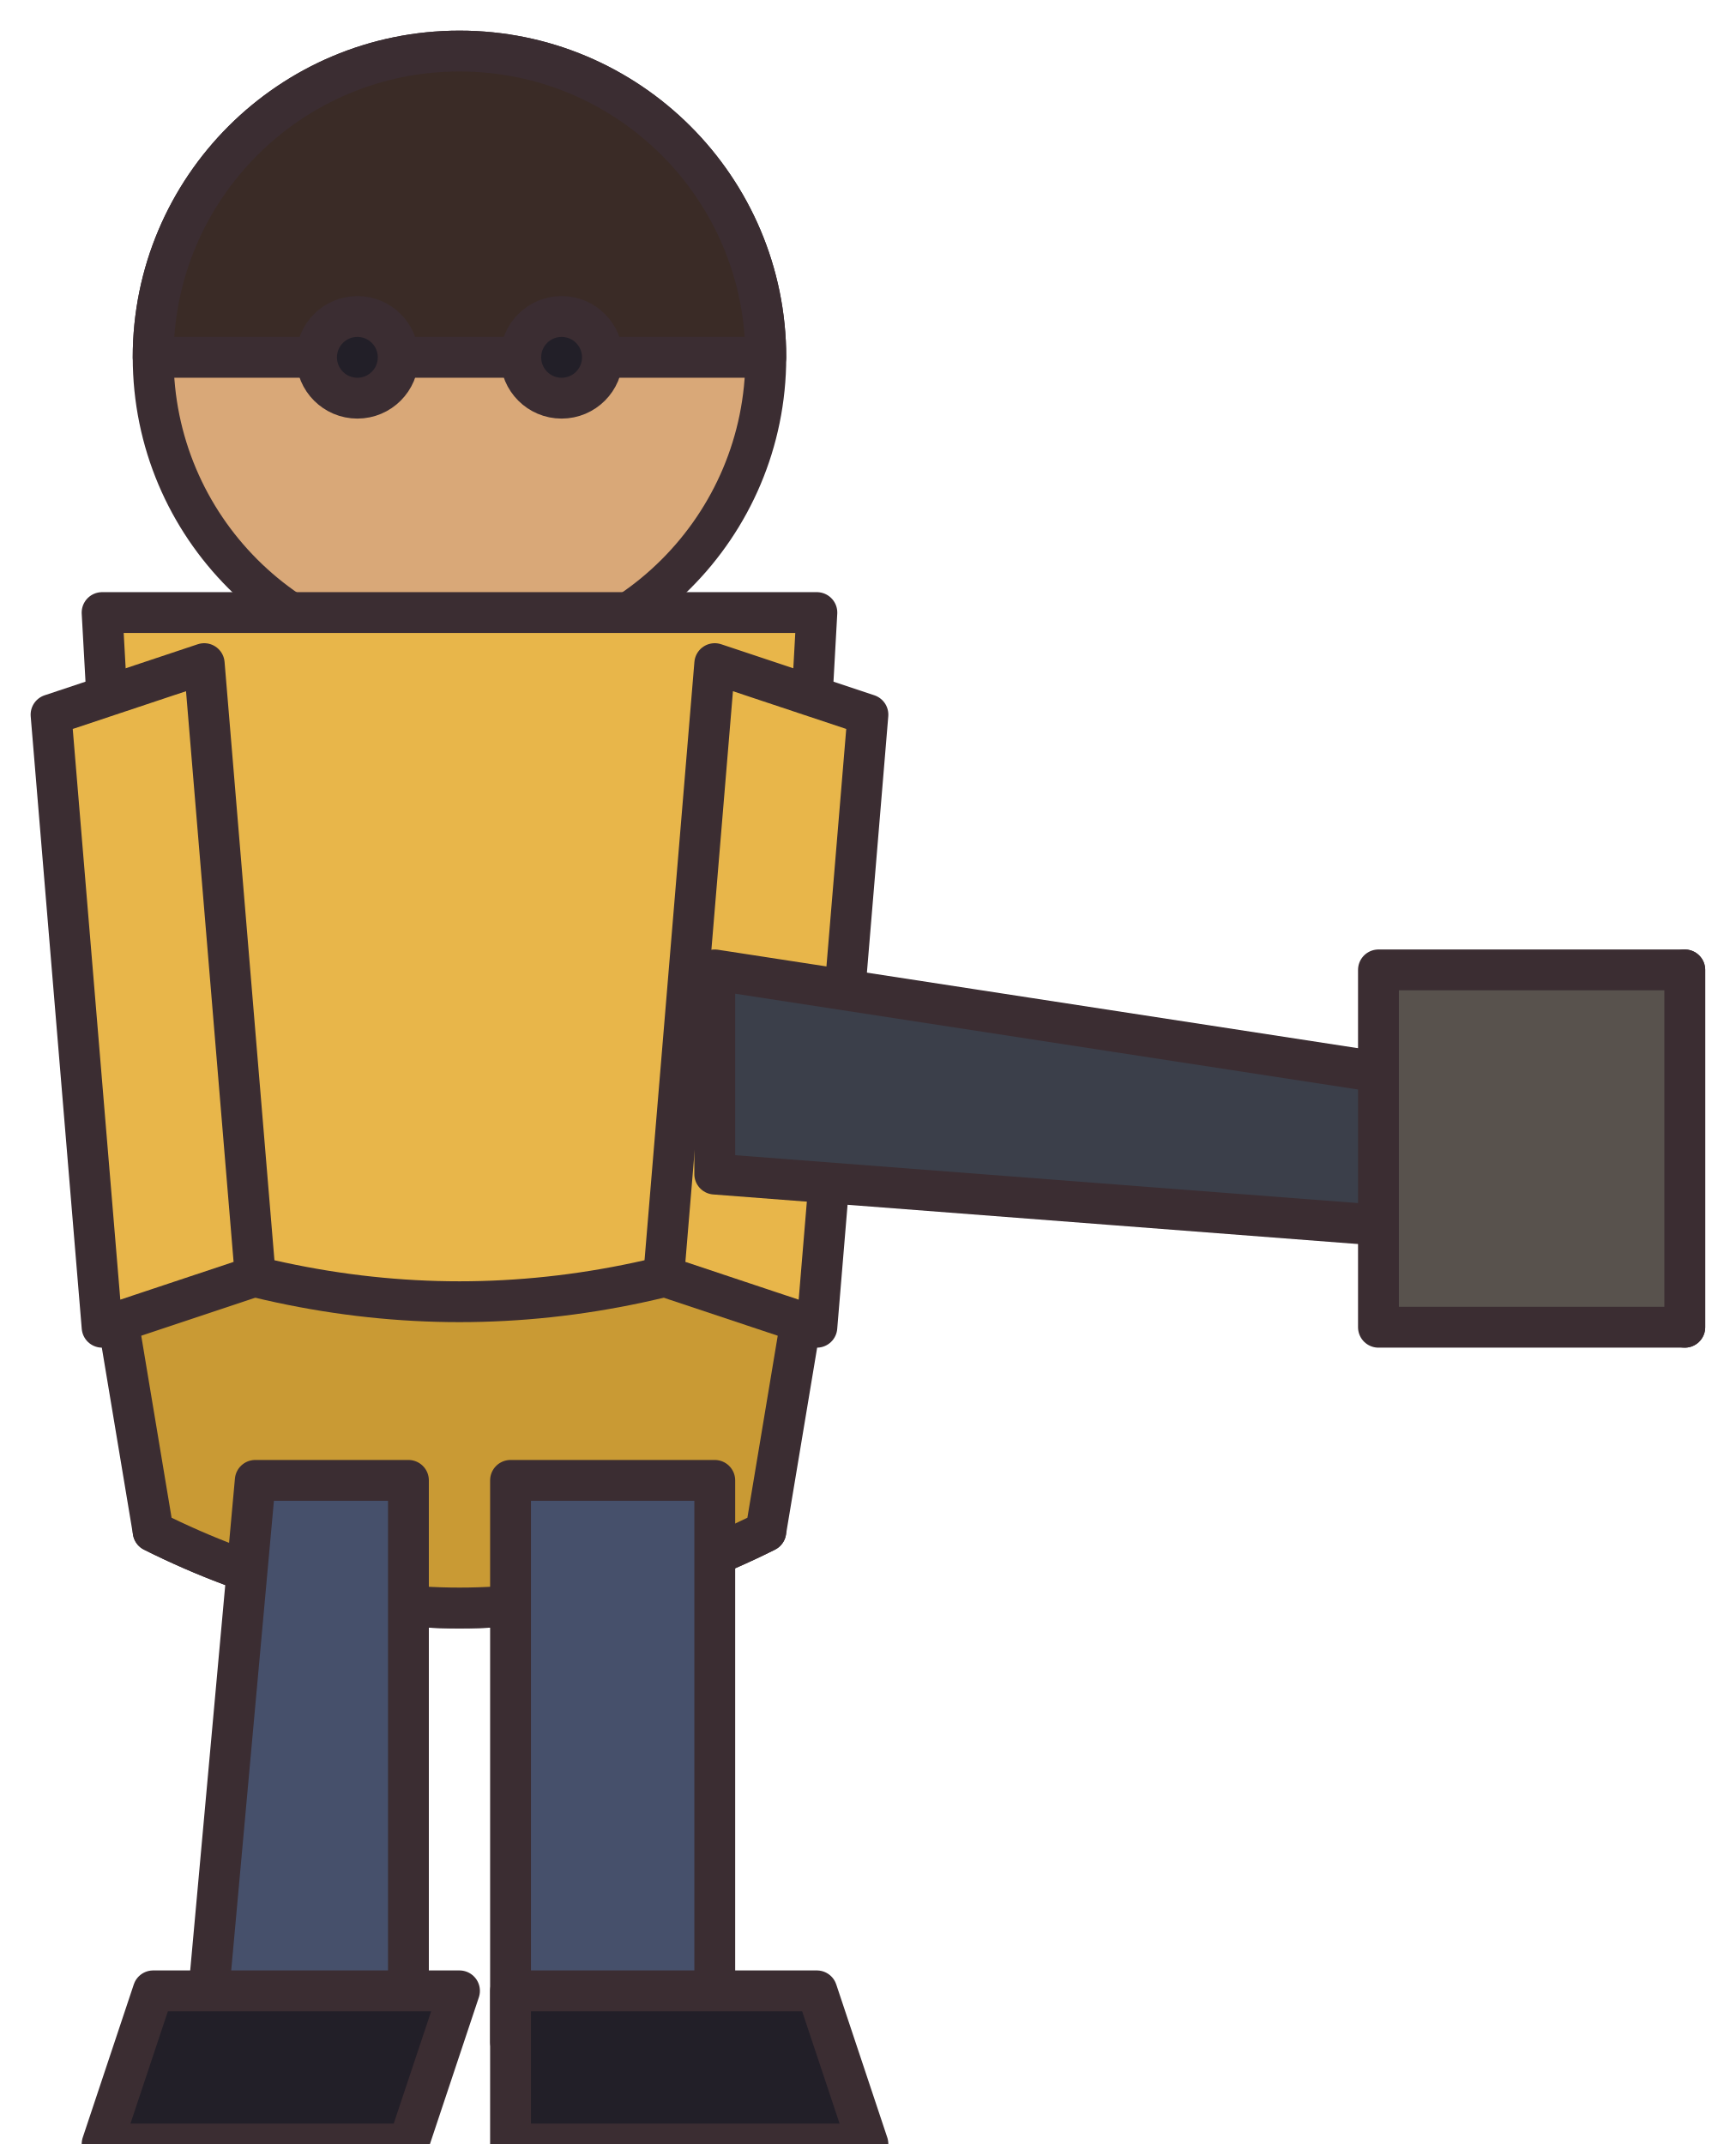
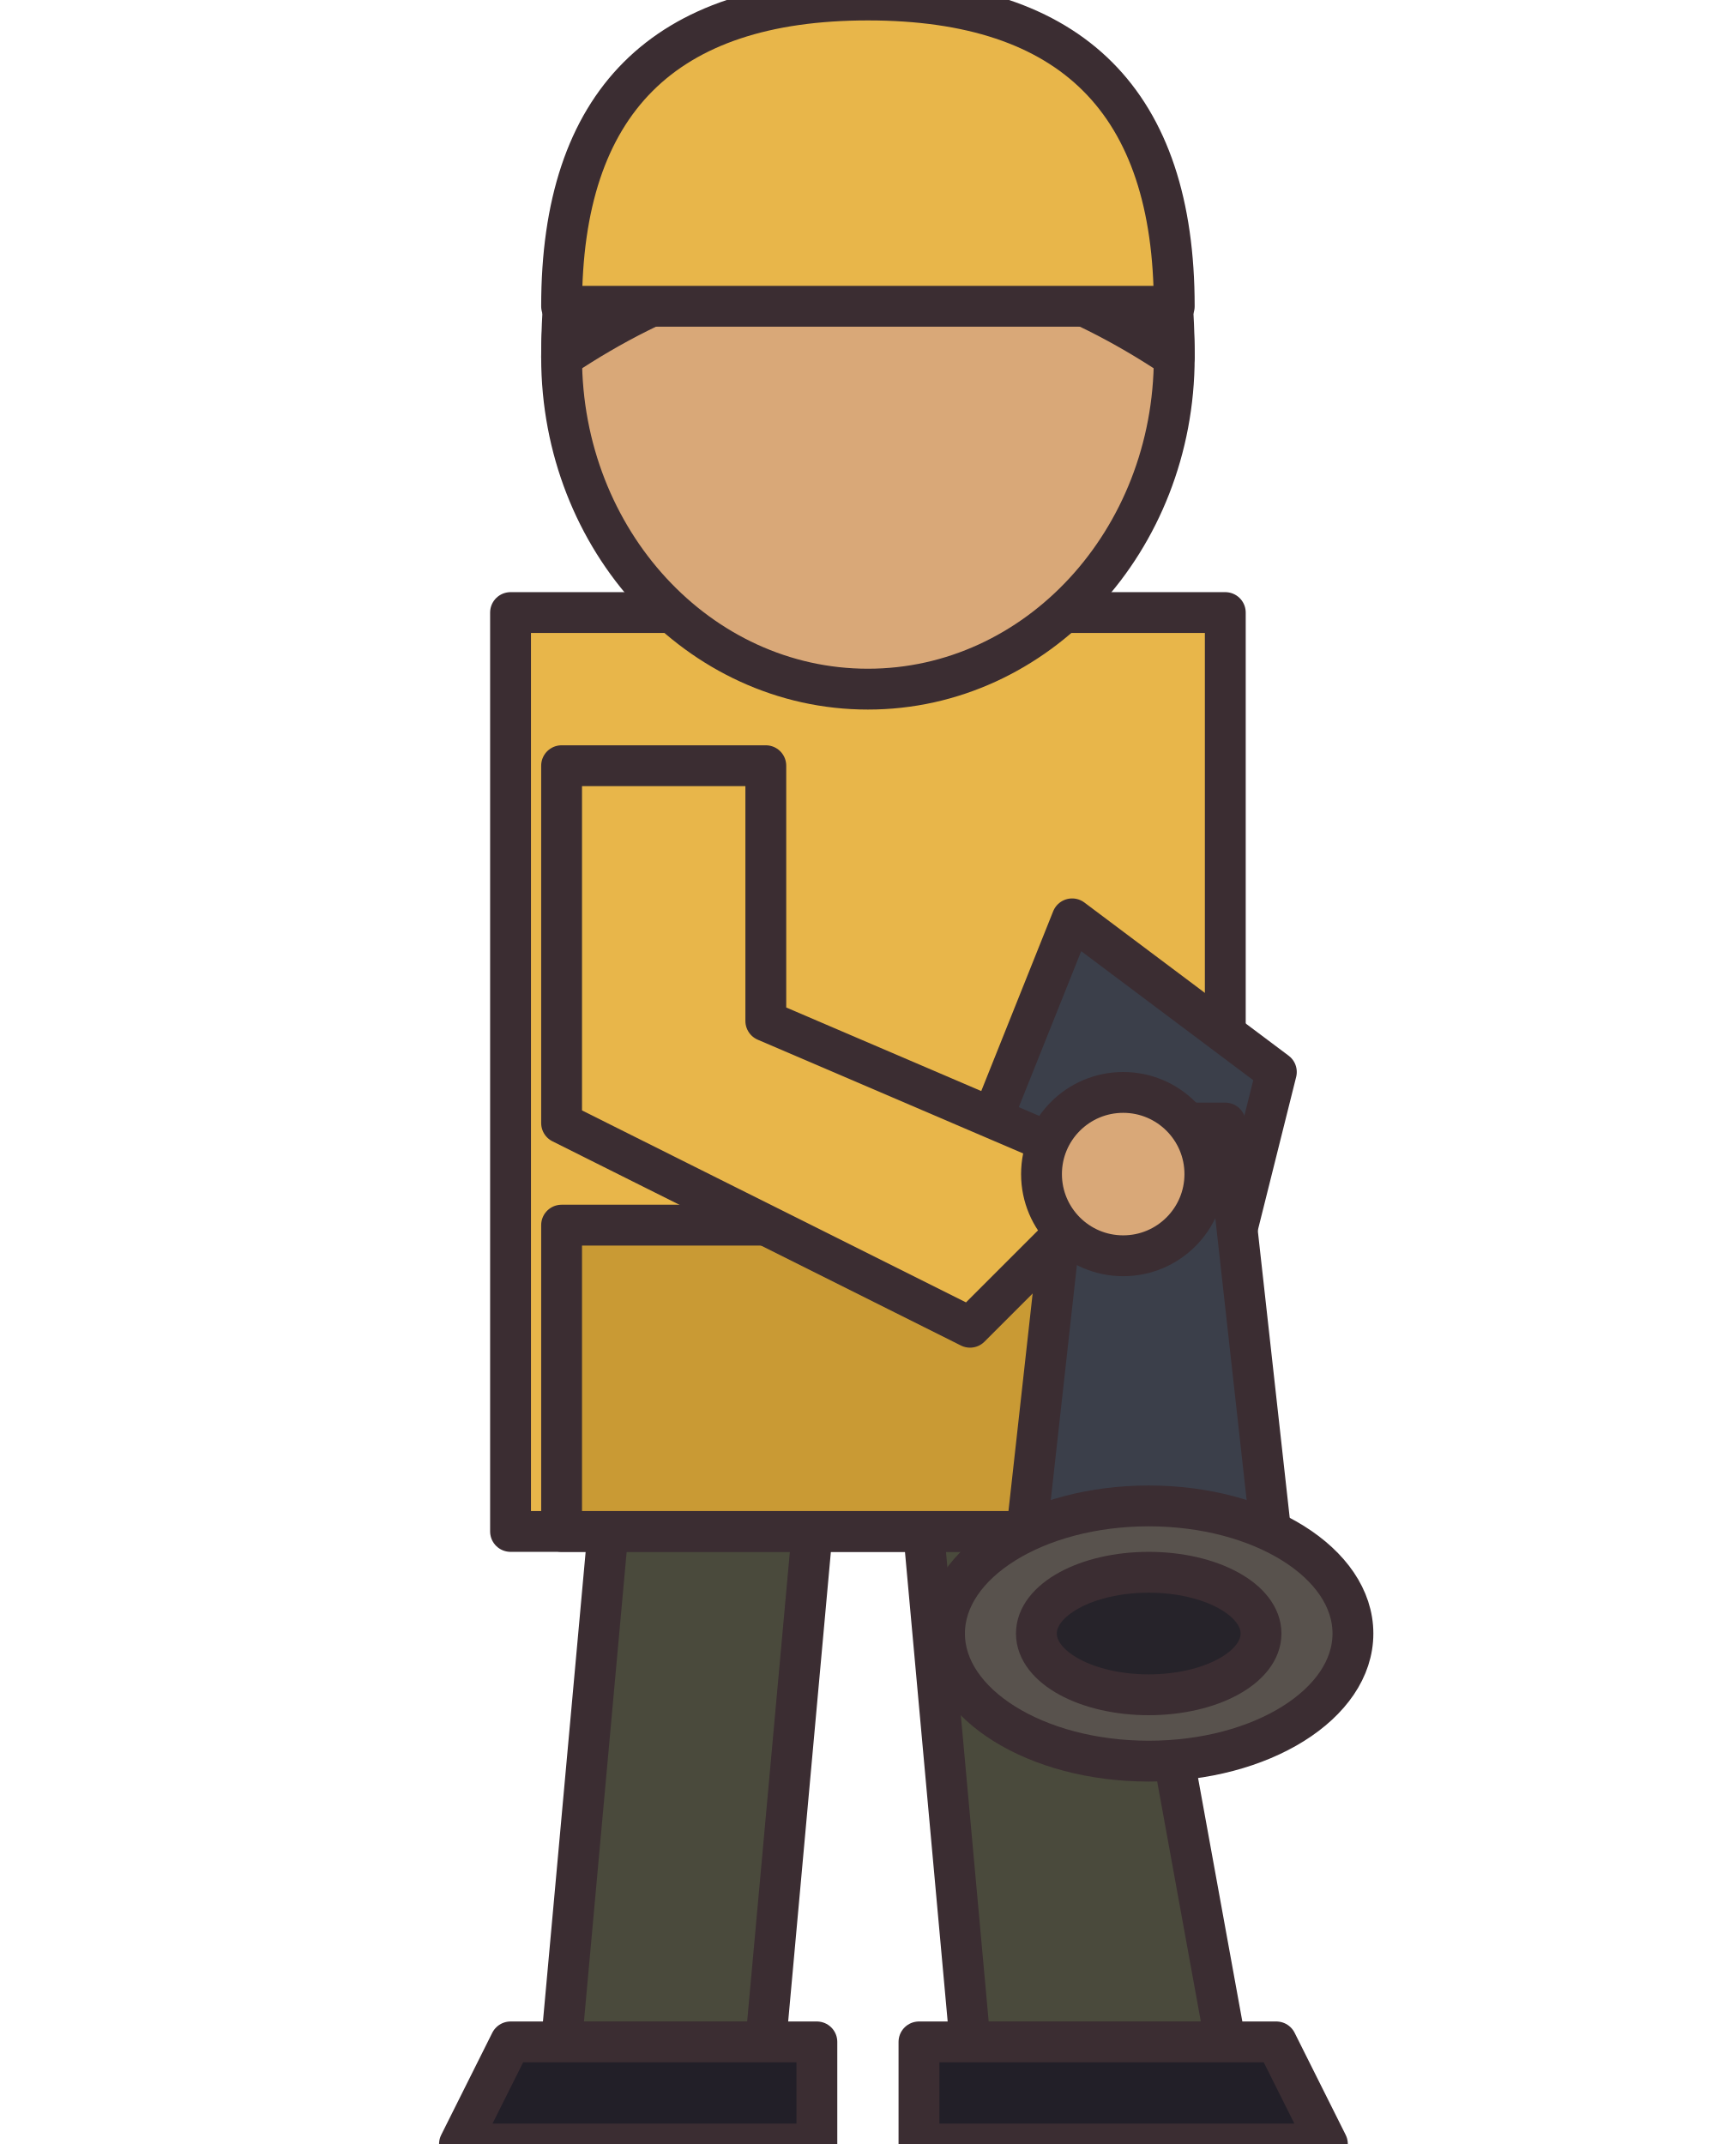
<svg xmlns="http://www.w3.org/2000/svg" width="34" height="42" viewBox="0 0 34 42" shape-rendering="geometricPrecision" stroke="#3b2d32" stroke-width="0.8" stroke-linejoin="round" stroke-linecap="round">
-   <circle cx="9" cy="7" r="6" fill="#d9a878" />
-   <path d="M3 7 A6 6 0 0 1 15 7 Z" fill="#3a2b26" />
-   <circle cx="7" cy="7" r="0.8" fill="#221f28" />
-   <circle cx="11" cy="7" r="0.8" fill="#221f28" />
-   <path d="M2 12 L16 12 L15 30 Q9 33 3 30 Z" fill="#e8b64a" />
-   <path d="M2 24 Q9 27 16 24 L15 30 Q9 33 3 30 Z" fill="#c99a34" />
-   <path d="M1 14 L4 13 L5 25 L2 26 Z M14 13 L17 14 L16 26 L13 25 Z" fill="#e8b64a" />
-   <path d="M5 29 L8 29 L8 40 L4 40 Z M10 29 L14 29 L14 40 L10 40 Z" fill="#46506b" />
-   <path d="M3 39 L9 39 L8 42 L2 42 Z M10 39 L16 39 L17 42 L10 42 Z" fill="#221f28" />
-   <path d="M14 19 L27 21 L33 19 L33 26 L27 24 L14 23 Z" fill="#3b3f4a" />
-   <rect x="27" y="19" width="6" height="7" fill="#58524d" />
+   <g transform="translate(17 0)">
+     <path d="M-5 29 L-1 29 L-2 40 L-6 40Z M1 29 L5 29 L7 40 L2 40Z" fill="#4a4a3c" />
+     <path d="M-7 40 L-1 40 L-1 42 L-8 42Z M1 40 L8 40 L9 42 L1 42Z" fill="#221f28" />
+   </g>
+   <g transform="translate(17 0)">
+     <path d="M-7 12 L7 12 L7 30 L-7 30Z" fill="#e8b64a" />
+     <path d="M-6 24 L6 24 L6 30 L-6 30Z" fill="#c99a34" />
+   </g>
+   <path d="M21 18 L25 21 L24 25 L19 23Z" fill="#3b3f4a" />
+   <path d="M21 22 L24 22 L25 31 L20 31Z" fill="#3b3f4a" />
+   <ellipse cx="22.5" cy="32" rx="4" ry="2.5" fill="#58524d" />
+   <ellipse cx="22.5" cy="32" rx="2.2" ry="1.2" fill="#26232a" />
+   <g transform="translate(17 0)">
+     <path d="M-6 15 L-6 22 L2 26 L5 23 L-2 20 L-2 15Z" fill="#e8b64a" />
+     <circle cx="5" cy="23" r="1.6" fill="#d9a878" />
+   </g>
+   <g transform="translate(17 7)">
+     <ellipse cx="0" cy="0" rx="6" ry="6.5" fill="#d9a878" />
+     <path d="M-6 0 Q-6 -7 0 -7 Q6 -7 6 0 Q3 -2 0 -2 Q-3 -2 -6 0Z" fill="#c99a34" />
+   </g>
+   <g transform="translate(17 7)">
+     <path d="M-6 -1 Q-6 -7 0 -7 Q6 -7 6 -1Z" fill="#e8b64a" />
+   </g>
</svg>
